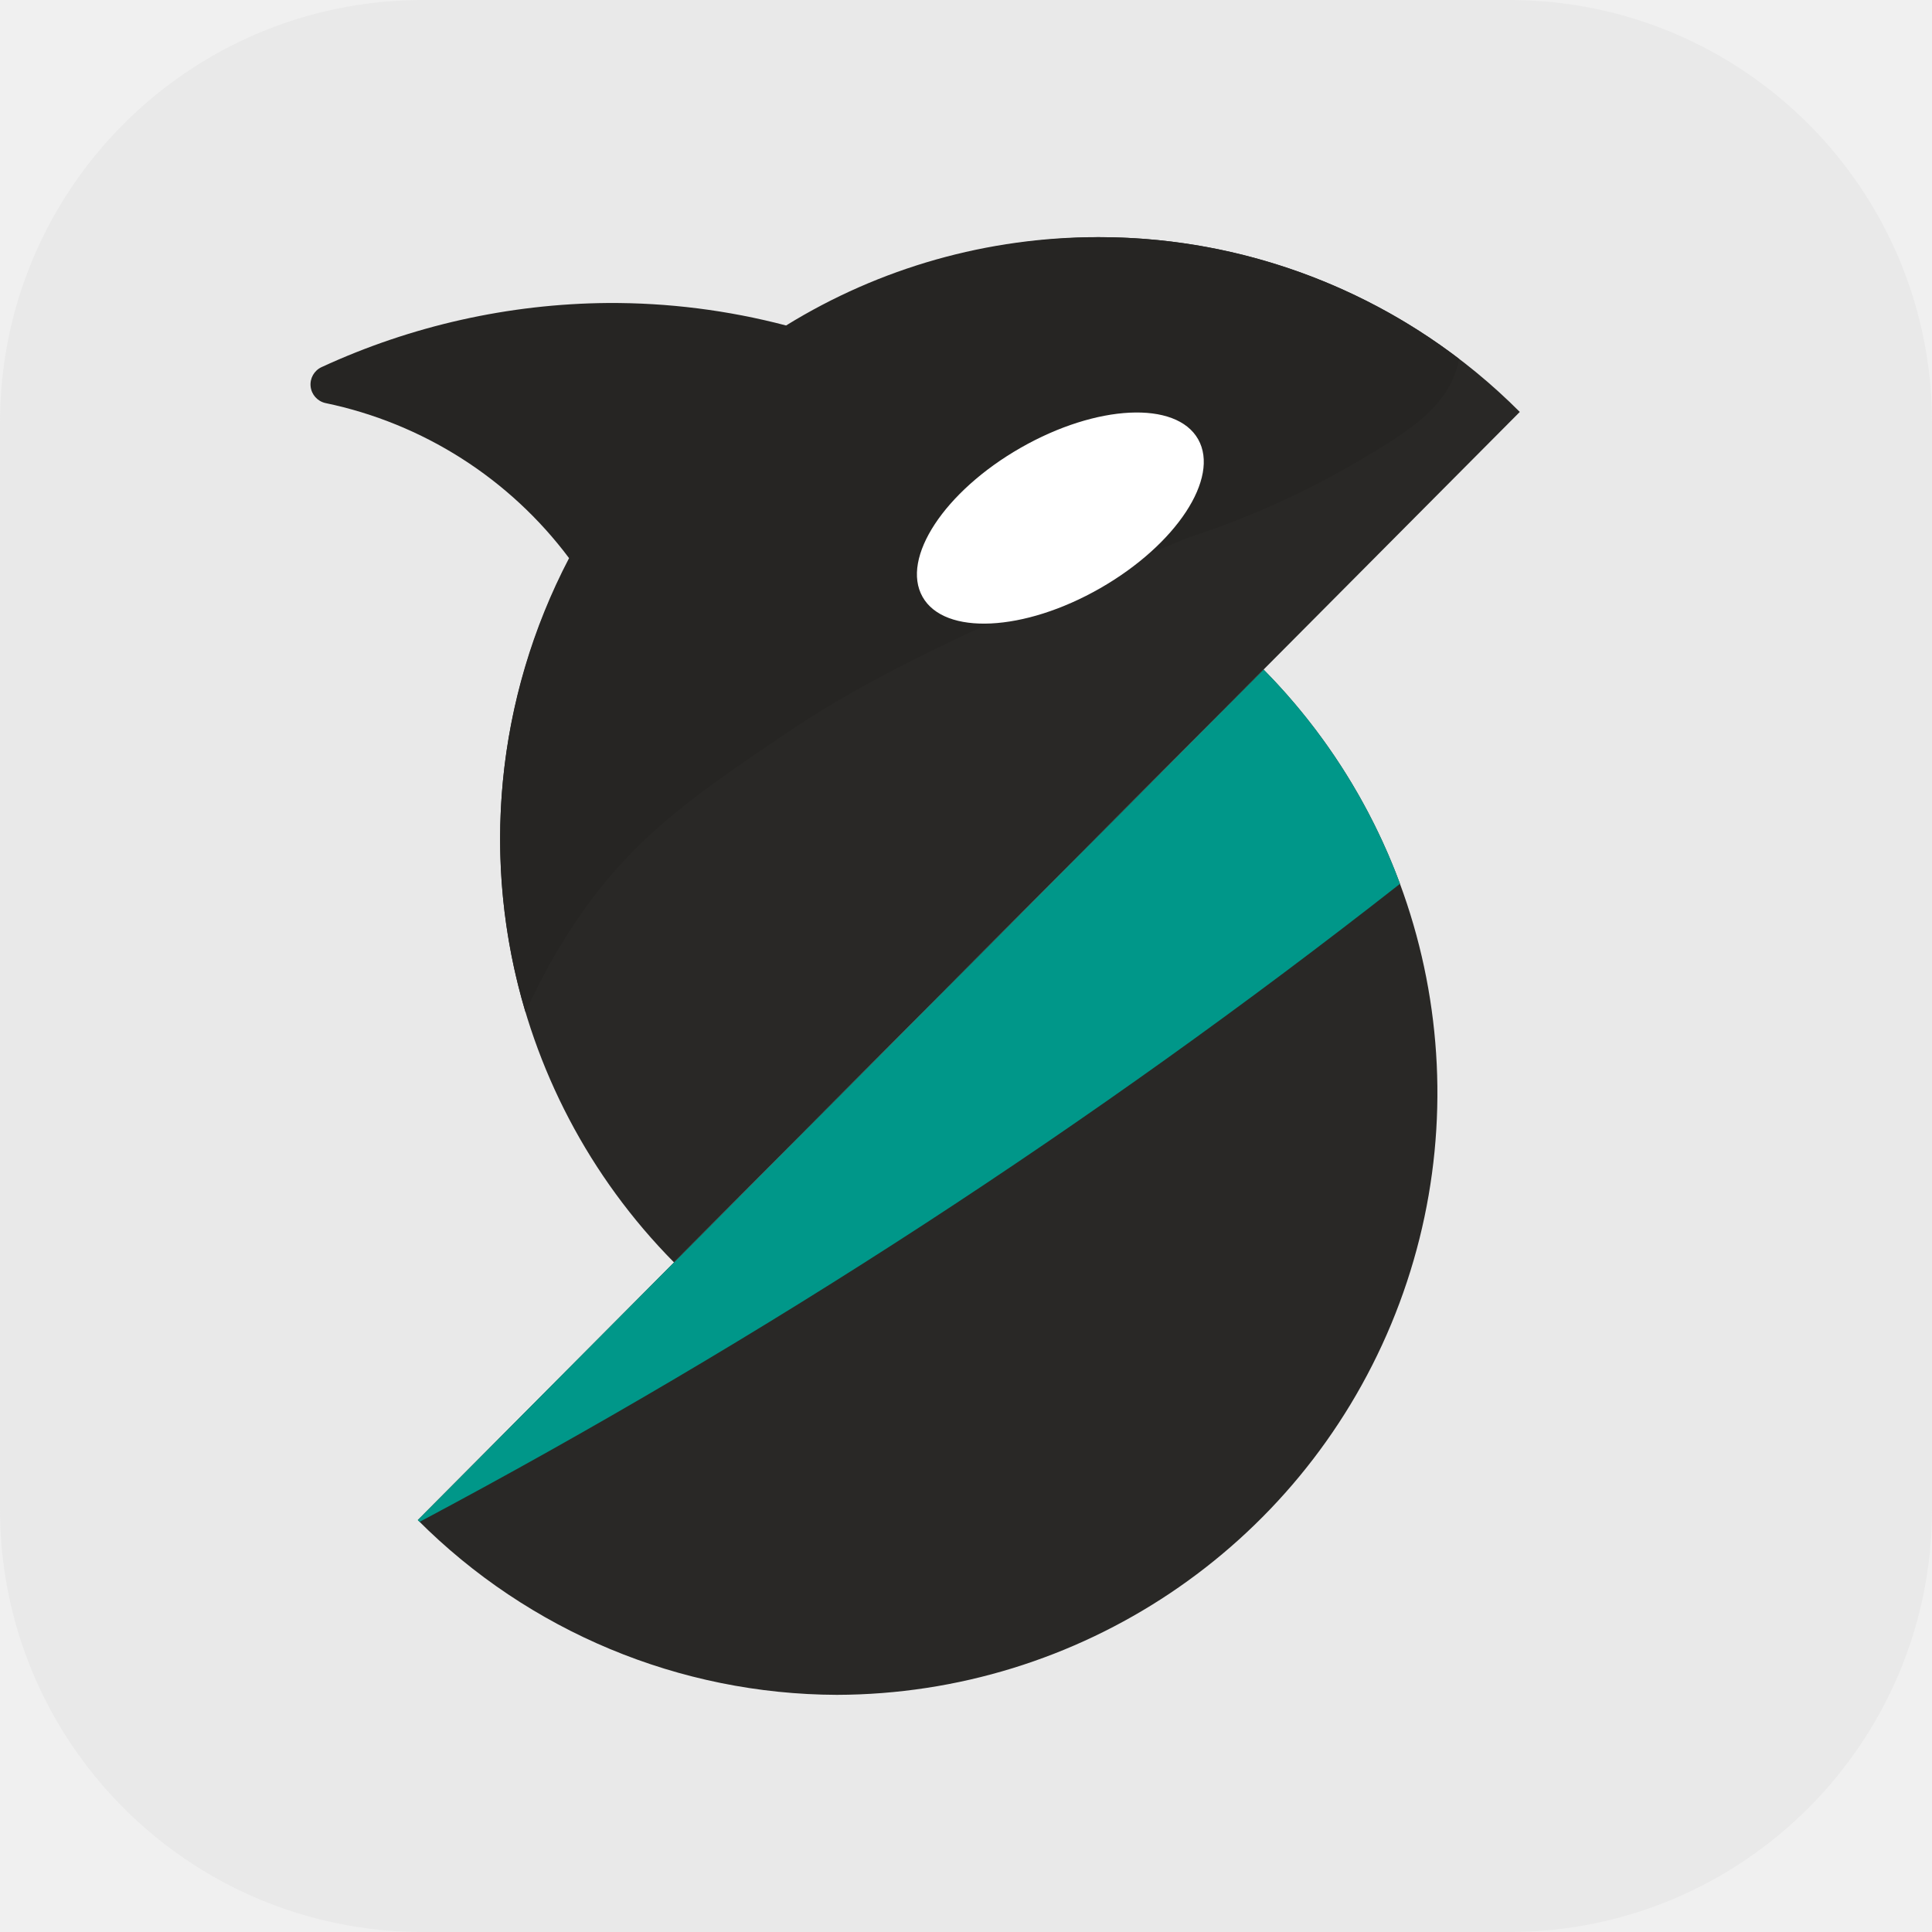
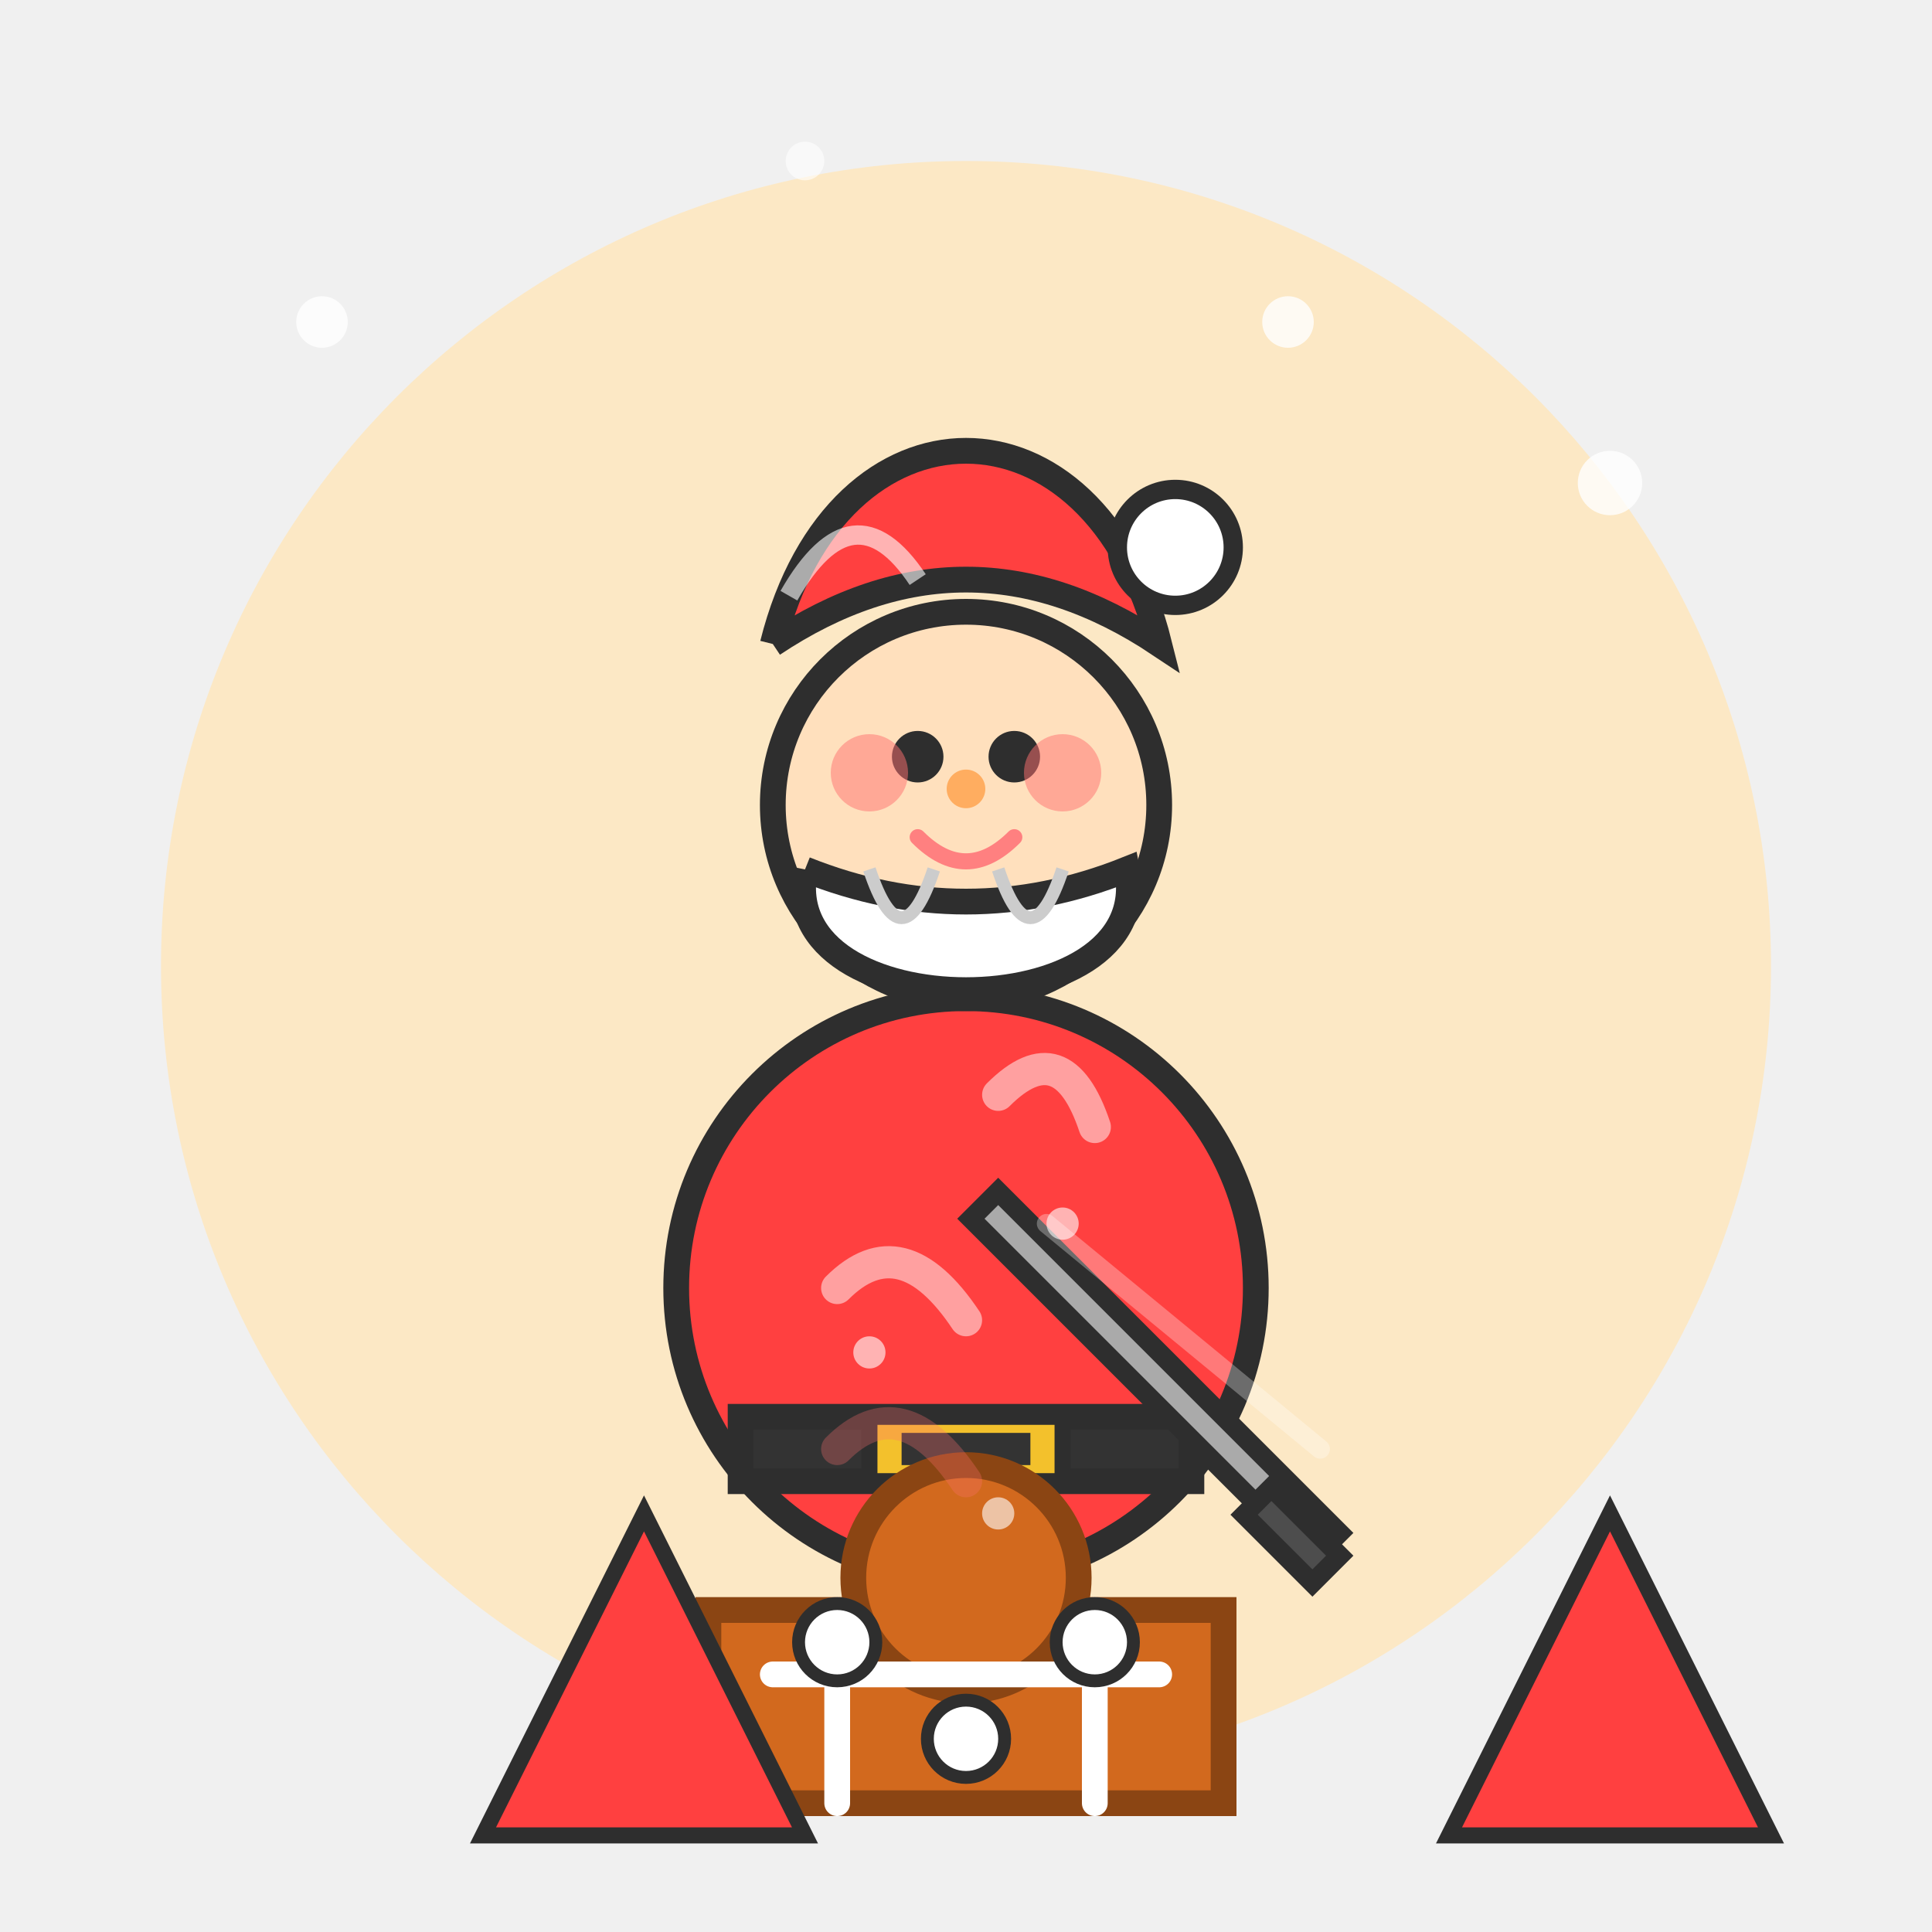
- <svg xmlns="http://www.w3.org/2000/svg" width="64" height="64" viewBox="0 0 64 64">
-   <rect width="64" height="64" rx="14" style="fill:#e9e9e9" />
-   <path d="M13.84,50.354a19.7,19.7,0,0,0,13.883,5.79A19.944,19.944,0,0,0,41.858,22.182Z" style="fill:#292826" />
-   <path d="M41.858,22.181,13.84,50.354l.061.059A220.548,220.548,0,0,0,46.378,29.277a19.964,19.964,0,0,0-4.52-7.1" style="fill:#009789" />
-   <path d="M36.381,7.856A19.943,19.943,0,0,0,22.327,41.818L50.345,13.646a19.693,19.693,0,0,0-13.964-5.79" style="fill:#292826" />
-   <path d="M36.381,7.856A19.636,19.636,0,0,0,26.04,10.782a22.742,22.742,0,0,0-5.91-.745,23.084,23.084,0,0,0-9.477,2.124.632.632,0,0,0,.129,1.191,13.52,13.52,0,0,1,8.069,5.137A20.06,20.06,0,0,0,17.41,33.534a19.873,19.873,0,0,1,2-3.488c1.819-2.5,3.743-3.8,6.585-5.723,2.093-1.416,5-3.077,13.359-6.512a28.421,28.421,0,0,0,6.12-2.821c1.4-.831,2.461-1.615,2.8-2.842.024-.086.045-.172.065-.256A19.655,19.655,0,0,0,36.381,7.856" style="fill:#262523" />
-   <path d="M39.69,14.551c.727,1.285-.728,3.495-3.249,4.937s-5.154,1.569-5.88.284.727-3.495,3.248-4.937,5.154-1.569,5.881-.284" style="fill:#fff" />
+ <svg xmlns="http://www.w3.org/2000/svg" width="600" height="600" viewBox="0 0 600 600">
+   <circle cx="300" cy="300" r="250" fill="#fce8c5" />
+   <circle cx="300" cy="400" r="90" fill="#ff4040" stroke="#2e2e2e" stroke-width="8" />
+   <circle cx="300" cy="250" r="60" fill="#ffe0bd" stroke="#2e2e2e" stroke-width="8" />
+   <path d="M250 270 C240 320, 360 320, 350 270 Q300 290, 250 270" fill="#ffffff" stroke="#2e2e2e" stroke-width="8" />
+   <path d="M270 270 Q280 300, 290 270" fill="none" stroke="#cccccc" stroke-width="4" />
+   <path d="M310 270 Q320 300, 330 270" fill="none" stroke="#cccccc" stroke-width="4" />
+   <circle cx="285" cy="235" r="8" fill="#2e2e2e" />
+   <circle cx="315" cy="235" r="8" fill="#2e2e2e" />
+   <path d="M285 260 Q300 275, 315 260" fill="none" stroke="#ff8080" stroke-width="5" stroke-linecap="round" />
+   <circle cx="300" cy="245" r="6" fill="#ffad60" />
+   <circle cx="270" cy="240" r="12" fill="#ff7070" opacity="0.5" />
+   <circle cx="330" cy="240" r="12" fill="#ff7070" opacity="0.5" />
+   <path d="M240 200 C260 120, 340 120, 360 200 Q300 160, 240 200" fill="#ff4040" stroke="#2e2e2e" stroke-width="8" />
+   <circle cx="365" cy="170" r="18" fill="#ffffff" stroke="#2e2e2e" stroke-width="6" />
+   <path d="M245 185 Q265 150, 285 180" fill="none" stroke="#ffffff" stroke-width="6" opacity="0.6" />
+   <rect x="230" y="440" width="140" height="20" fill="#333" stroke="#2e2e2e" stroke-width="8" />
+   <rect x="270" y="440" width="60" height="20" fill="#f3c12c" stroke="#2e2e2e" stroke-width="5" />
+   <rect x="280" y="445" width="40" height="10" fill="#333" />
+   <path d="M310 340 Q330 320, 340 350" fill="none" stroke="#ffffff" stroke-width="10" stroke-linecap="round" opacity="0.5" />
+   <path d="M260 400 Q280 380, 300 410" fill="none" stroke="#ffffff" stroke-width="10" stroke-linecap="round" opacity="0.5" />
+   <rect x="310" y="370" width="150" height="12" fill="#aaa" transform="rotate(45 310 370)" stroke="#2e2e2e" stroke-width="6" />
+   <rect x="435" y="375" width="30" height="12" fill="#4d4d4d" transform="rotate(45 310 370)" stroke="#2e2e2e" stroke-width="6" />
+   <path d="M325 380 L410 450" stroke="#ffffff" stroke-width="6" stroke-linecap="round" opacity="0.3" />
+   <rect x="220" y="500" width="160" height="60" fill="#d2691e" stroke="#8b4513" stroke-width="8" />
+   <circle cx="300" cy="490" r="35" fill="#d2691e" stroke="#8b4513" stroke-width="8" />
+   <path d="M260 500 L260 560 M340 500 L340 560" stroke="#ffffff" stroke-width="8" stroke-linecap="round" />
+   <path d="M240 520 L360 520" stroke="#ffffff" stroke-width="8" stroke-linecap="round" />
+   <circle cx="260" cy="510" r="12" fill="#ffffff" stroke="#2e2e2e" stroke-width="4" />
+   <circle cx="340" cy="510" r="12" fill="#ffffff" stroke="#2e2e2e" stroke-width="4" />
+   <circle cx="300" cy="540" r="12" fill="#ffffff" stroke="#2e2e2e" stroke-width="4" />
+   <circle cx="330" cy="380" r="5" fill="#ffffff" opacity="0.6" />
+   <circle cx="270" cy="420" r="5" fill="#ffffff" opacity="0.6" />
+   <circle cx="310" cy="470" r="5" fill="#ffffff" opacity="0.6" />
+   <path d="M260 450 Q280 430, 300 460" fill="none" stroke="#ff7070" stroke-width="10" stroke-linecap="round" opacity="0.3" />
+   <path d="M150 570 L200 470 L250 570 Z" fill="#ff4040" stroke="#2e2e2e" stroke-width="5" />
+   <path d="M450 570 L500 470 L550 570 Z" fill="#ff4040" stroke="#2e2e2e" stroke-width="5" />
+   <circle cx="100" cy="100" r="8" fill="#ffffff" opacity="0.8" />
+   <circle cx="500" cy="150" r="10" fill="#ffffff" opacity="0.8" />
+   <circle cx="250" cy="50" r="6" fill="#ffffff" opacity="0.6" />
+   <circle cx="400" cy="100" r="8" fill="#ffffff" opacity="0.8" />
</svg>
